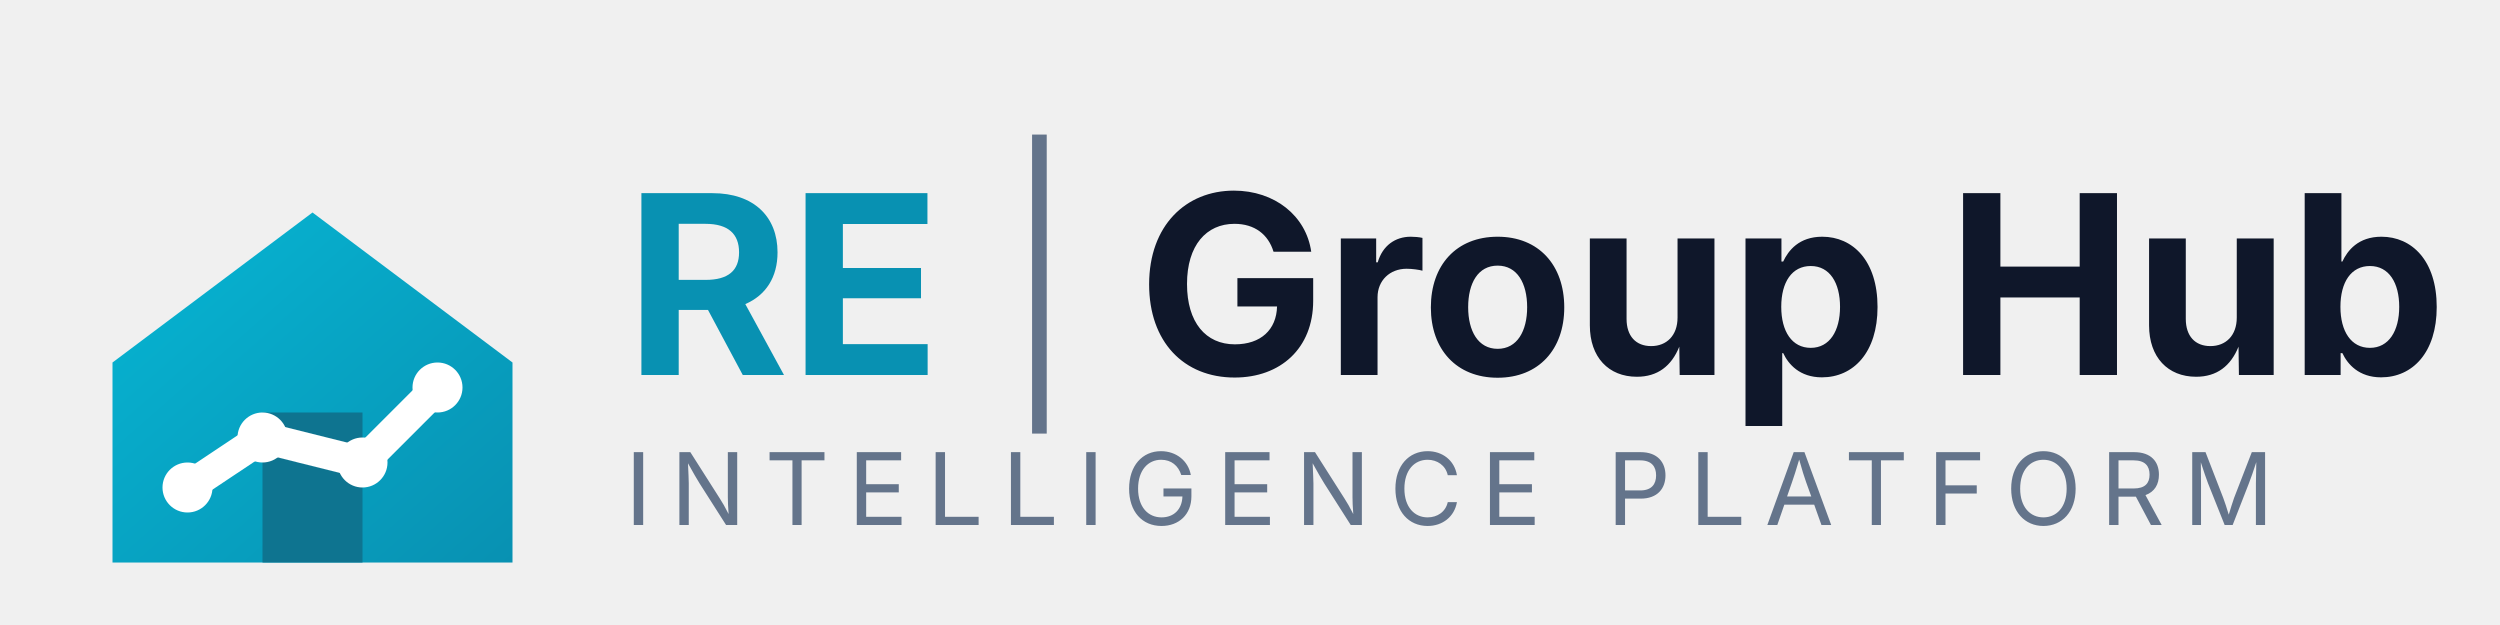
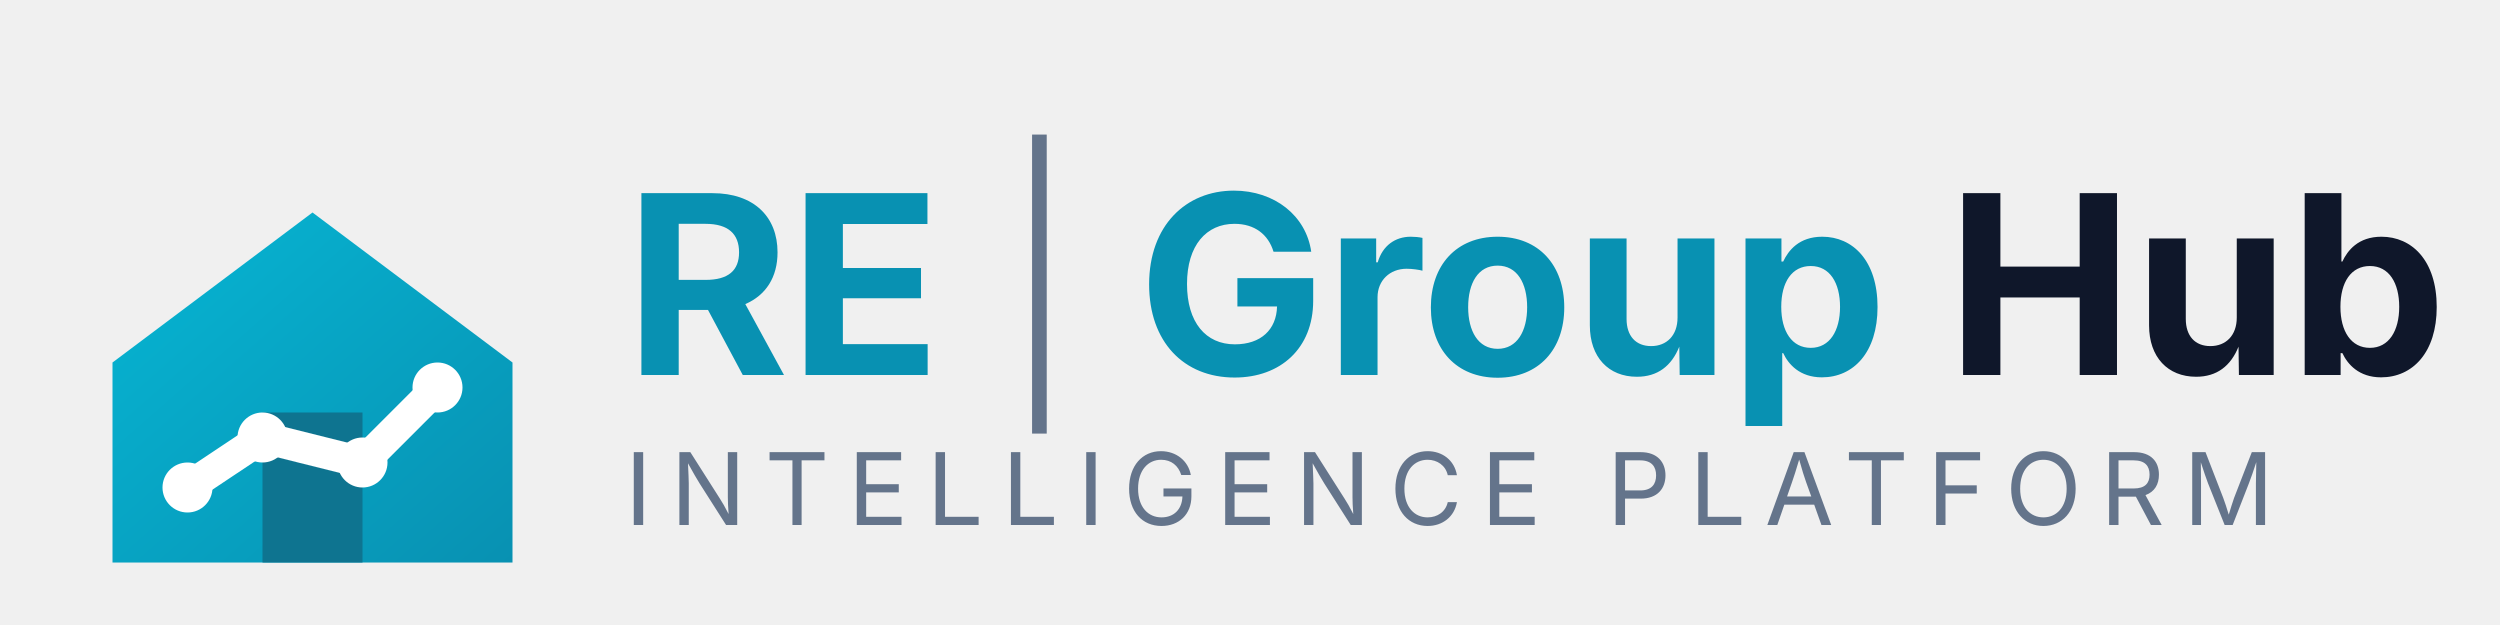
<svg xmlns="http://www.w3.org/2000/svg" viewBox="0 0 200 50">
  <defs>
    <linearGradient id="logoGradient" x1="0%" y1="0%" x2="100%" y2="100%">
      <stop offset="0%" style="stop-color:#06b6d4" />
      <stop offset="100%" style="stop-color:#0891b2" />
    </linearGradient>
  </defs>
  <g transform="translate(5, 5)">
    <path d="M20 12 L4 24 L4 40 L36 40 L36 24 L20 12 Z" fill="url(#logoGradient)" />
    <rect x="16" y="28" width="8" height="12" fill="#0e7490" />
    <path d="M10 34 L16 30 L24 32 L30 26" stroke="white" stroke-width="2.5" fill="none" stroke-linecap="round" stroke-linejoin="round" />
    <circle cx="10" cy="34" r="2" fill="white" />
    <circle cx="16" cy="30" r="2" fill="white" />
    <circle cx="24" cy="32" r="2" fill="white" />
    <circle cx="30" cy="26" r="2" fill="white" />
  </g>
-   <text x="50" y="30" font-family="system-ui, -apple-system, sans-serif" font-size="20" font-weight="700" fill="#0f172a">
+   <text x="50" y="30" font-family="system-ui, -apple-system, sans-serif" font-size="20" font-weight="700">
    <tspan fill="#0891b2">RE</tspan>
    <tspan fill="#64748b" font-weight="300"> | </tspan>
-     <tspan fill="#0f172a">Group Hub</tspan>
+     <tspan fill="#0891b2">Group </tspan>
+     <tspan fill="#0f172a">Hub</tspan>
  </text>
  <text x="50" y="42" font-family="system-ui, -apple-system, sans-serif" font-size="8" fill="#64748b" letter-spacing="1.5">
    INTELLIGENCE PLATFORM
  </text>
</svg>
